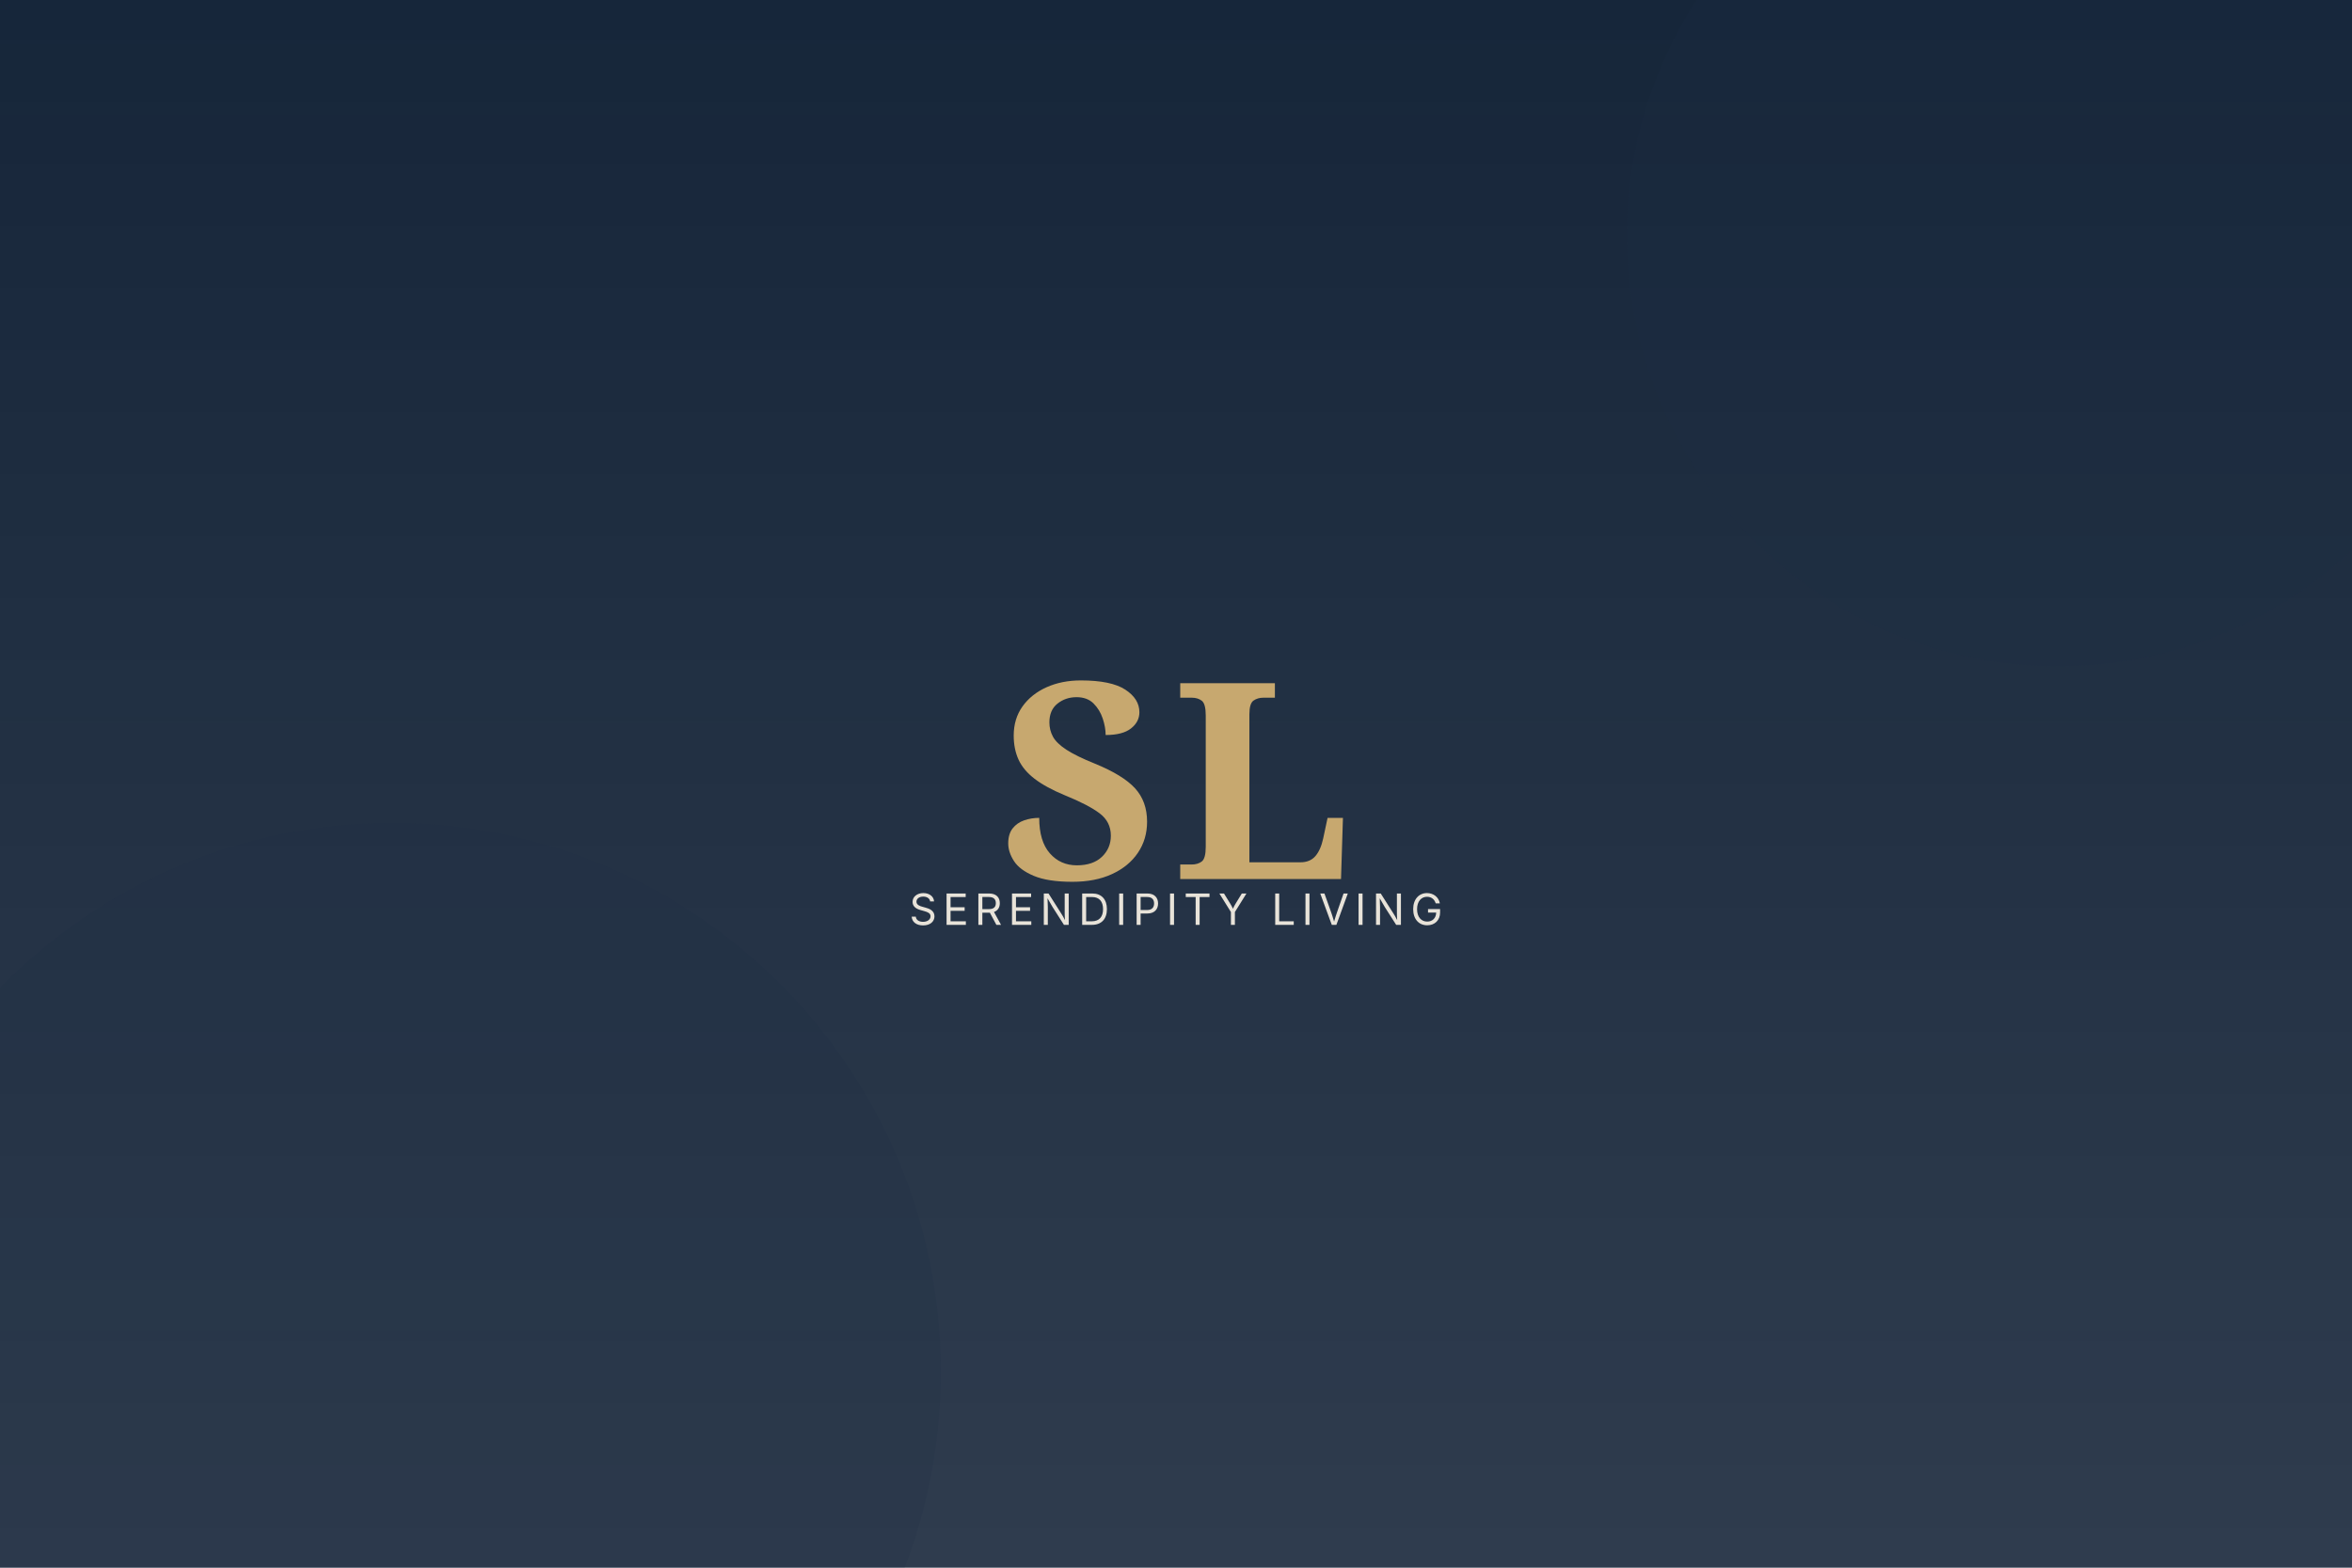
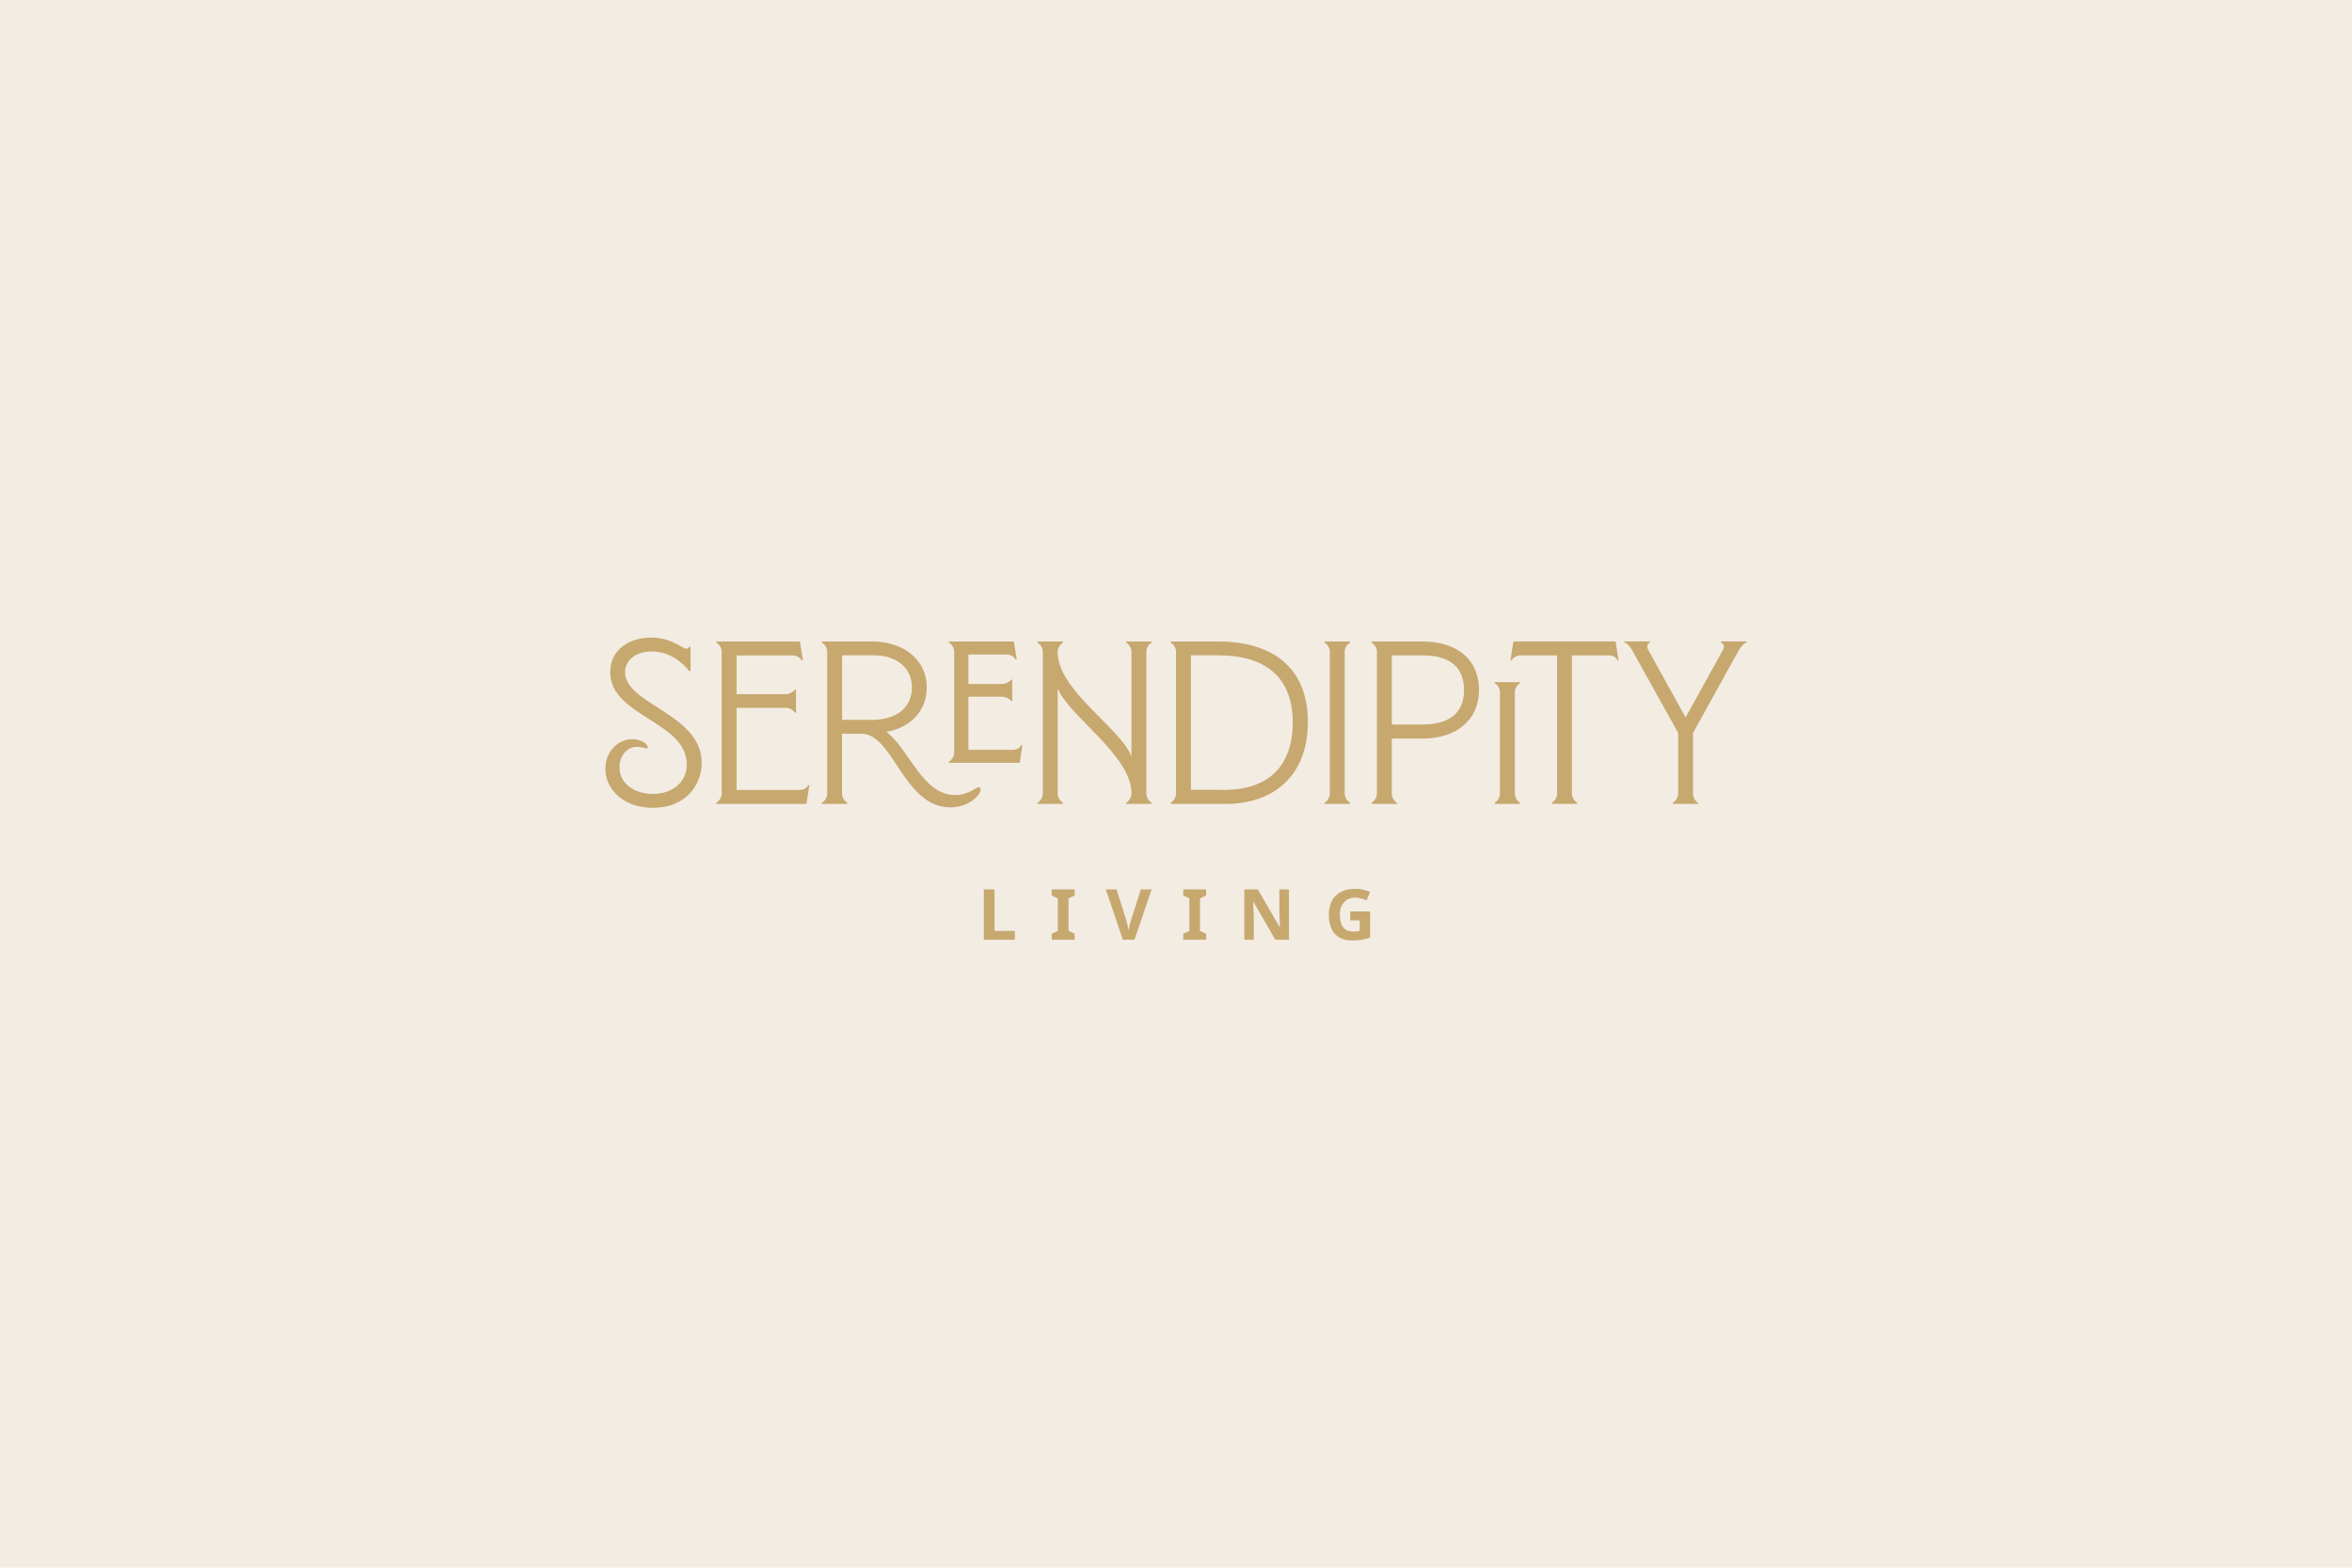
- <svg xmlns="http://www.w3.org/2000/svg" width="1200" height="800" viewBox="0 0 1200 800" preserveAspectRatio="xMidYMid slice">
+ <svg xmlns="http://www.w3.org/2000/svg" width="1200" height="800" viewBox="0 0 1200 800" preserveAspectRatio="xMidYMid slice" role="img" aria-label="Serendipity Living">
+   <rect width="1200" height="800" fill="#F2ECE3" />
  <defs>
-     <linearGradient id="g" x1="0" y1="0" x2="0" y2="1">
-       <stop offset="0%" stop-color="#0A1A2F" stop-opacity="0.95" />
-       <stop offset="100%" stop-color="#0A1A2F" stop-opacity="0.85" />
-     </linearGradient>
+     <style>
+       .cls-1 { letter-spacing: .42em; }
+       .cls-2 { fill: #C7A86F; }
+       .cls-3 { letter-spacing: .43em; }
+       .cls-4 { letter-spacing: .41em; }
+       .cls-5 { font-family: Montserrat-SemiBold, Montserrat; font-size: 8.98px; font-weight: 600; fill: #C7A86F; }
+     </style>
  </defs>
-   <rect width="1200" height="800" fill="url(#g)" />
-   <g opacity="0.18">
-     <circle cx="200" cy="700" r="280" fill="#1b2b44" />
-     <circle cx="1050" cy="120" r="220" fill="#1b2b44" />
-   </g>
-   <g>
-     <text x="50%" y="50%" text-anchor="middle" dominant-baseline="middle" font-family="'Cormorant Garamond', Georgia, serif" font-weight="600" font-size="140" fill="#C7A86F" letter-spacing="6">SL</text>
-     <text x="50%" y="58%" text-anchor="middle" dominant-baseline="middle" font-family="Inter, system-ui, sans-serif" font-size="22" fill="#E8E3D9" letter-spacing="3">SERENDIPITY LIVING</text>
+   <g transform="translate(280,304) scale(4)">
+     <g>
+       <path class="cls-2" d="M7.22,22.06c0-2.31,1.75-3.76,3.43-3.76,1.15,0,1.98.62,1.98,1.04,0,.09-.06.15-.15.15-.24,0-.56-.21-1.21-.21-1.33,0-2.25,1.13-2.25,2.61,0,2.13,1.95,3.4,4.26,3.4s4.32-1.36,4.32-3.76c0-5.51-9.77-6.13-9.77-11.78,0-2.96,2.58-4.41,5.21-4.41s3.97,1.42,4.53,1.42c.15,0,.27-.09.33-.24h.18v3.08h-.18c-.77-1.01-2.46-2.49-4.77-2.49-2.1,0-3.4,1.18-3.4,2.63,0,4.17,9.77,5.3,9.77,11.58,0,2.93-2.13,5.74-6.22,5.74-3.67,0-6.07-2.28-6.07-5Z" />
+       <path class="cls-2" d="M31.41,14.92c-.27-.36-.71-.62-1.18-.62h-6.28v10.48h7.99c.5,0,.95-.21,1.15-.62h.15l-.38,2.4h-11.49v-.12c.38-.27.68-.71.68-1.18V7.14c0-.5-.3-.92-.68-1.18v-.12h10.66l.38,2.4h-.18c-.21-.41-.65-.62-1.15-.62h-7.13v4.94h6.28c.47,0,.92-.27,1.18-.59h.12v2.96h-.12Z" />
+       <path class="cls-2" d="M38.09,26.44v.12h-3.26v-.12c.38-.27.68-.71.68-1.18V7.14c0-.5-.3-.92-.68-1.18v-.12h6.39c4.14,0,6.99,2.4,6.99,5.86,0,2.99-2.04,5.09-5.15,5.68,2.9,2.13,4.56,8.05,8.76,8.05,1.72,0,2.66-1.01,3.05-1.01.09,0,.21.09.21.3,0,.74-1.54,2.28-3.85,2.28-5.98,0-7.28-9.39-11.34-9.39h-2.49v7.64c0,.47.3.92.68,1.18ZM41.23,15.84c3.14,0,5.09-1.6,5.09-4.12s-1.95-4.12-4.88-4.12h-4.03v8.23h3.82Z" />
+       <path class="cls-2" d="M58.99,13.44c-.27-.33-.71-.56-1.18-.56h-4.29v6.78h5.6c.53,0,.98-.21,1.15-.62h.15l-.36,2.28h-9.03v-.12c.38-.27.68-.71.68-1.18V7.14c0-.5-.3-.92-.68-1.18v-.12h8.29l.36,2.28h-.18c-.18-.41-.62-.62-1.15-.62h-4.83v3.76h4.29c.47,0,.92-.24,1.18-.56h.12v2.75h-.12Z" />
+       <path class="cls-2" d="M62.33,26.44c.38-.27.68-.71.68-1.18V7.14c0-.5-.3-.92-.68-1.18v-.12h3.26v.12c-.38.27-.68.68-.68,1.18v.06c0,4.91,8.05,9.68,9.41,13.32V7.14c0-.5-.3-.92-.68-1.18v-.12h3.26v.12c-.38.27-.68.68-.68,1.18v18.12c0,.47.3.92.68,1.18v.12h-3.26v-.12c.38-.27.68-.71.68-1.18v-.06c0-4.86-8.08-9.89-9.41-13.41v13.47c0,.47.3.92.68,1.18v.12h-3.26v-.12Z" />
+       <path class="cls-2" d="M79.32,26.44c.38-.27.68-.71.68-1.18V7.14c0-.5-.3-.92-.68-1.18v-.12h6.01c7.08,0,11.49,3.4,11.49,10.27s-4.38,10.45-10.48,10.45h-7.02v-.12ZM86.07,24.78c5.77,0,8.82-3.08,8.82-8.62s-3.23-8.56-9.5-8.56h-3.49v17.17h4.17Z" />
+       <path class="cls-2" d="M98.94,26.44c.38-.27.68-.71.68-1.18V7.14c0-.5-.3-.92-.68-1.18v-.12h3.26v.12c-.38.27-.68.68-.68,1.18v18.12c0,.47.3.92.68,1.18v.12h-3.26v-.12Z" />
+       <path class="cls-2" d="M108.21,26.44v.12h-3.26v-.12c.38-.27.68-.71.68-1.18V7.14c0-.5-.3-.92-.68-1.18v-.12h6.51c4.44,0,7.19,2.34,7.19,6.19s-2.93,6.19-7.16,6.19h-3.97v7.05c0,.47.3.92.68,1.18ZM111.5,16.43c3.23,0,5.24-1.39,5.24-4.38s-1.87-4.44-5.3-4.44h-3.91v8.82h3.97Z" />
+       <path class="cls-2" d="M120.64,26.44c.38-.27.68-.71.68-1.18v-12.94c0-.5-.3-.95-.68-1.18v-.12h3.26v.12c-.38.24-.68.68-.68,1.18v12.94c0,.47.3.92.68,1.18v.12h-3.26v-.12Z" />
+       <path class="cls-2" d="M127.93,26.44c.38-.27.68-.71.68-1.18V7.61h-4.62c-.5,0-.95.21-1.15.62h-.18l.38-2.4h13.03l.38,2.4h-.15c-.18-.41-.62-.62-1.15-.62h-4.65v17.64c0,.47.3.92.68,1.18v.12h-3.26v-.12Z" />
+       <path class="cls-2" d="M143.37,26.44c.38-.27.68-.71.68-1.18v-7.76l-5.83-10.48c-.24-.44-.62-.95-1.04-1.07v-.12h3.29v.12c-.44.27-.44.62-.18,1.07l4.71,8.5,4.71-8.5c.27-.47.27-.8-.21-1.07v-.12h3.29v.12c-.41.12-.77.62-1.04,1.07l-5.8,10.48v7.76c0,.47.27.92.65,1.18v.12h-3.23v-.12Z" />
+     </g>
+     <text class="cls-5" transform="translate(54.68 43.89)">
+       <tspan class="cls-3" x="0" y="0">L</tspan>
+       <tspan class="cls-4" x="9.19" y="0">IV</tspan>
+       <tspan class="cls-1" x="25.96" y="0">ING</tspan>
+     </text>
  </g>
</svg>
